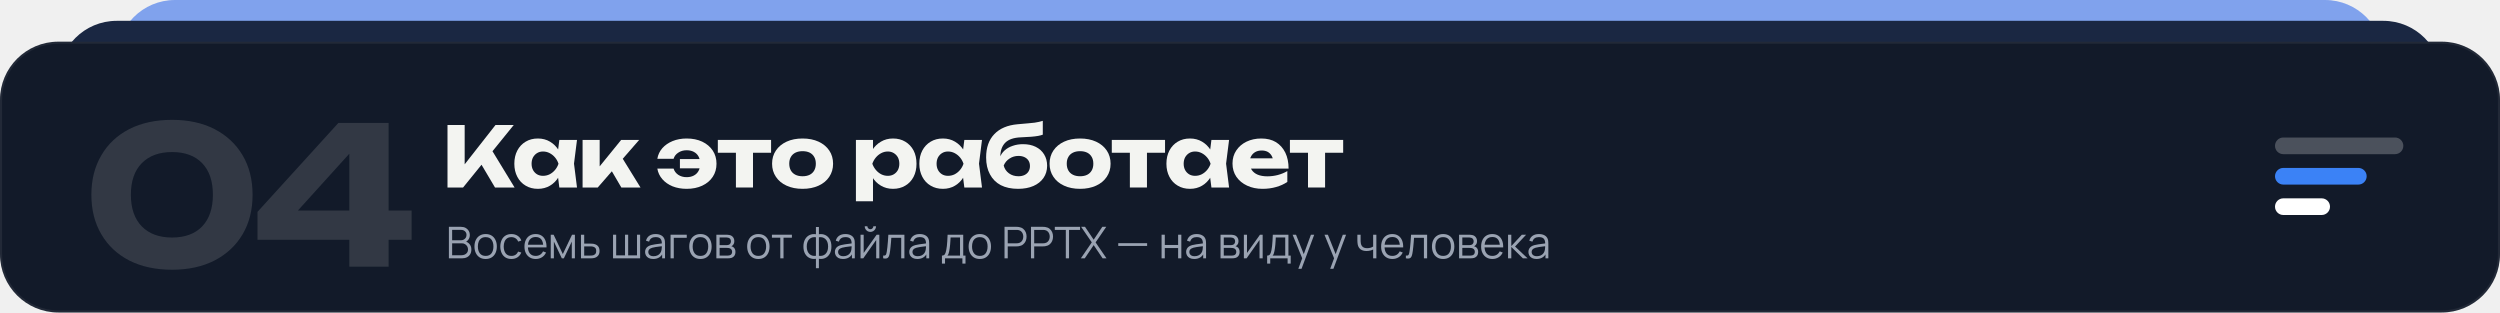
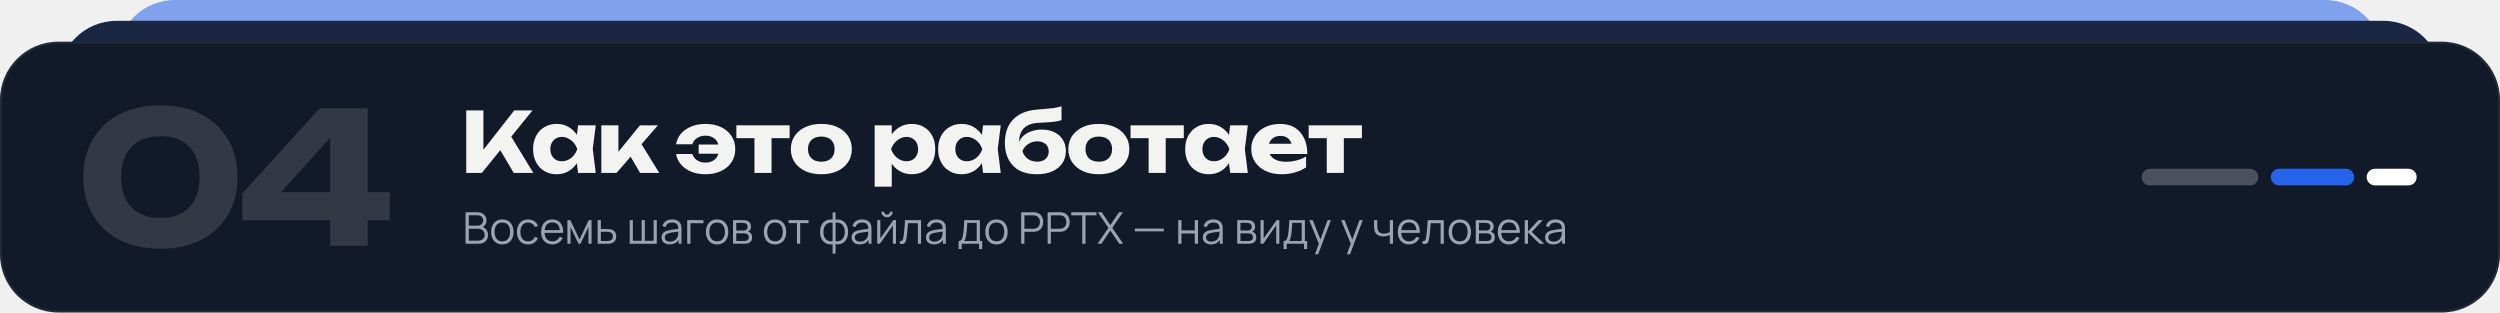
<svg xmlns="http://www.w3.org/2000/svg" width="1200" height="150" viewBox="0 0 1200 150" role="img" aria-labelledby="t d">
  <defs>
    <linearGradient id="cta" x1="0" y1="0" x2="1" y2="0.35">
      <stop offset="0" stop-color="#1D4ED8" />
      <stop offset=".45" stop-color="#2563EB" />
      <stop offset="1.4" stop-color="#38BDF8" />
    </linearGradient>
    <path id="U-zero" d="M463 -16Q335 -16 240 32Q145 81 94 169Q42 257 42 375Q42 493 94 581Q145 669 240 718Q335 766 463 766Q590 766 684 718Q779 669 831 581Q883 493 883 375Q883 257 831 169Q779 81 684 32Q590 -16 463 -16ZM463 152Q564 152 620 210Q676 269 676 375Q676 482 620 540Q564 598 463 598Q362 598 305 540Q248 482 248 375Q248 269 305 210Q362 152 463 152Z" />
    <path id="U-four" d="M708 750V0H503V659H566L176 228L175 293H828V140H24V286L446 750Z" />
    <path id="U-uni041A" d="M70 0V750H276V165L221 208L646 750H865L257 0ZM428 358 580 484 875 0H640Z" />
    <path id="U-uni0430" d="M572 0 546 206 573 285 546 364 572 571H784L748 286L784 0ZM620 285Q606 195 564 127Q523 59 460 22Q396 -16 315 -16Q231 -16 168 22Q104 59 68 128Q32 196 32 285Q32 376 68 444Q104 512 168 550Q231 588 315 588Q396 588 460 550Q523 513 565 446Q607 378 620 285ZM239 285Q239 243 256 210Q274 177 305 158Q336 140 376 140Q418 140 455 158Q492 177 520 210Q548 243 562 285Q548 328 520 361Q492 394 455 413Q418 432 376 432Q336 432 305 413Q274 394 256 361Q239 328 239 285Z" />
    <path id="U-uni043A" d="M56 0V571H261V159L201 180L519 571H735L238 0ZM521 0 358 279 512 387 751 0Z" />
    <path id="U-uni044D" d="M375 -16Q282 -16 206 14Q131 45 83 100Q35 155 23 227H218Q232 181 274 152Q317 124 374 124Q424 124 460 143Q497 162 517 198Q537 234 537 285Q537 337 517 373Q497 409 460 428Q424 447 374 447Q317 447 274 418Q231 390 218 344H23Q35 417 83 472Q131 526 206 557Q282 588 375 588Q481 588 562 550Q643 511 688 443Q733 375 733 285Q733 196 688 128Q643 60 562 22Q481 -16 375 -16ZM628 230H294V341H628Z" />
    <path id="U-uni0442" d="M231 501H436V0H231ZM14 571H653V417H14Z" />
    <path id="U-uni043E" d="M396 -16Q286 -16 204 22Q122 59 76 128Q30 196 30 285Q30 376 76 444Q122 512 204 550Q286 588 396 588Q505 588 588 550Q670 512 716 444Q762 376 762 285Q762 196 716 128Q670 59 588 22Q505 -16 396 -16ZM396 135Q446 135 482 153Q517 171 536 205Q555 239 555 285Q555 333 536 366Q517 400 482 418Q446 436 396 436Q346 436 310 418Q274 400 255 366Q236 333 236 286Q236 239 255 205Q274 171 310 153Q346 135 396 135Z" />
    <path id="U-uni0440" d="M56 571H261V407L252 383V223L261 176V-165H56ZM196 285Q209 378 250 446Q292 513 356 550Q420 588 501 588Q585 588 648 550Q712 512 748 444Q783 376 783 285Q783 196 748 128Q712 59 648 22Q585 -16 501 -16Q420 -16 356 22Q292 59 251 127Q210 195 196 285ZM577 285Q577 328 560 361Q542 394 510 413Q479 432 439 432Q398 432 361 413Q324 394 296 361Q268 328 253 285Q268 243 296 210Q324 177 361 158Q398 140 439 140Q479 140 510 158Q542 177 560 210Q577 243 577 285Z" />
    <path id="U-uni0431" d="M419 -16Q298 -16 212 28Q127 73 82 158Q36 242 36 361Q36 538 134 640Q232 743 414 759Q489 765 538 770Q587 774 618 778Q650 783 672 788Q695 793 716 800V634Q692 625 659 619Q626 613 576 609Q527 605 453 602Q325 597 266 538Q206 478 206 365V344L200 359Q218 409 258 445Q298 481 355 500Q412 520 479 520Q566 520 631 488Q696 456 732 397Q768 338 768 261Q768 177 724 114Q681 52 603 18Q525 -16 419 -16ZM424 135Q466 135 497 150Q528 165 545 193Q562 221 562 257Q562 295 545 322Q528 349 497 364Q466 379 424 379Q365 379 318 348Q270 318 247 264Q261 206 310 170Q358 135 424 135Z" />
    <path id="U-uni0435" d="M391 -16Q287 -16 206 22Q124 60 77 128Q30 197 30 288Q30 377 75 444Q120 512 198 550Q277 588 376 588Q479 588 552 544Q624 499 664 418Q703 337 703 227H195V350H588L521 307Q517 351 499 382Q481 412 452 428Q422 444 381 444Q336 444 304 426Q272 408 254 376Q236 345 236 303Q236 249 260 212Q285 174 332 154Q380 134 449 134Q512 134 574 150Q637 167 688 197V67Q629 27 554 6Q478 -16 391 -16Z" />
    <path id="MR-uni0412" d="M140 0V1440H696Q817 1440 907 1390Q997 1340 1047 1256Q1097 1171 1097 1069Q1097 953 1035 862Q973 772 869 737L867 786Q1007 746 1087 646Q1167 546 1167 404Q1167 279 1114 188Q1061 98 965 49Q869 0 742 0ZM288 141H706Q794 141 864 172Q934 204 974 262Q1015 320 1015 402Q1015 482 978 546Q941 610 878 648Q814 687 733 687H288ZM288 826H695Q764 826 821 858Q878 889 912 944Q945 999 945 1071Q945 1173 874 1237Q804 1301 695 1301H288Z" />
    <path id="MR-uni043E" d="M591 -30Q430 -30 316 43Q202 116 141 245Q80 374 80 541Q80 711 142 839Q204 967 318 1038Q433 1110 591 1110Q753 1110 868 1038Q982 965 1042 836Q1103 708 1103 541Q1103 371 1042 242Q981 114 866 42Q751 -30 591 -30ZM591 111Q771 111 859 230Q947 350 947 541Q947 737 858 853Q770 969 591 969Q470 969 392 914Q313 860 274 764Q236 667 236 541Q236 346 326 228Q416 111 591 111Z" />
    <path id="MR-uni0441" d="M588 -30Q425 -30 312 43Q199 116 140 244Q82 373 80 540Q82 710 142 838Q202 967 315 1038Q428 1110 589 1110Q753 1110 874 1030Q996 950 1041 811L897 765Q859 862 776 916Q694 969 588 969Q469 969 391 914Q313 860 275 763Q237 666 236 540Q238 346 326 228Q414 111 588 111Q698 111 776 162Q853 212 893 309L1041 265Q981 121 865 46Q749 -30 588 -30Z" />
    <path id="MR-uni0435" d="M597 -30Q439 -30 324 40Q208 110 144 237Q80 364 80 535Q80 712 143 841Q206 970 320 1040Q435 1110 591 1110Q751 1110 864 1036Q977 963 1035 826Q1093 689 1088 499H938V551Q934 761 848 868Q761 975 595 975Q421 975 328 862Q236 749 236 540Q236 336 328 224Q421 111 591 111Q707 111 794 164Q880 218 930 319L1067 266Q1003 125 878 48Q754 -30 597 -30ZM184 499V622H1009V499Z" />
    <path id="MR-uni043C" d="M139 0V1080H270L691 196L1113 1080H1243V0H1101V766L738 0H645L282 766V0Z" />
    <path id="MR-uni044C" d="M141 0 139 1080H287V673H540Q587 673 632 671Q678 669 713 663Q793 648 856 610Q918 572 954 505Q989 438 989 337Q989 198 918 118Q846 38 737 14Q696 5 648 2Q600 0 553 0ZM287 126H547Q581 126 623 128Q665 130 697 139Q750 154 794 200Q837 245 837 337Q837 428 795 474Q753 521 683 536Q652 543 616 545Q580 547 547 547H287Z" />
    <path id="MR-uni0448" d="M139 0V1080H282V136H687V1080H830V136H1234V1080H1377V0Z" />
    <path id="MR-uni0430" d="M449 -30Q327 -30 244 14Q162 58 121 131Q80 204 80 290Q80 378 116 440Q151 503 212 543Q274 583 355 604Q437 624 536 640Q636 655 732 666Q827 678 899 689L847 657Q850 817 785 894Q720 971 559 971Q448 971 372 921Q295 871 264 763L121 805Q158 950 270 1030Q382 1110 561 1110Q709 1110 812 1054Q916 999 959 894Q979 847 985 789Q991 731 991 671V0H860V271L898 255Q843 116 727 43Q611 -30 449 -30ZM466 97Q569 97 646 134Q723 171 770 236Q817 300 831 381Q843 433 844 496Q845 558 845 589L901 560Q826 550 738 540Q651 530 566 517Q482 504 414 486Q368 473 325 450Q282 426 254 387Q227 348 227 290Q227 243 250 199Q274 155 326 126Q379 97 466 97Z" />
    <path id="MR-uni0433" d="M140 0V1080H880V939H287V0Z" />
    <path id="MR-uni0432" d="M139 0V1080H584Q618 1080 666 1076Q715 1072 757 1061Q848 1037 904 963Q959 889 959 785Q959 727 942 682Q924 636 892 603Q877 586 859 574Q841 561 824 553Q856 547 893 525Q951 491 981 434Q1011 376 1011 294Q1011 183 958 113Q905 43 816 17Q776 6 730 3Q683 0 642 0ZM287 125H635Q656 125 688 128Q720 132 745 138Q804 153 832 198Q859 244 859 298Q859 369 818 414Q776 460 707 470Q684 475 659 476Q634 477 614 477H287ZM287 603H589Q615 603 648 606Q680 610 704 619Q756 637 780 681Q805 725 805 777Q805 834 778 877Q752 920 699 937Q663 950 622 952Q580 954 569 954H287Z" />
    <path id="MR-uni0442" d="M433 0V944H50V1080H963V944H580V0Z" />
    <path id="MR-uni0444" d="M652 -450V-21Q494 -46 364 14Q234 73 157 207Q80 341 80 539Q80 737 157 872Q234 1006 364 1066Q494 1126 652 1101V1432H788V1101Q946 1126 1076 1066Q1206 1006 1283 872Q1360 737 1360 539Q1360 341 1283 207Q1206 73 1076 14Q946 -46 788 -21V-450ZM652 116V963Q571 977 496 958Q421 940 361 888Q301 835 266 748Q232 662 232 539Q232 416 267 330Q302 243 362 191Q422 139 497 121Q572 103 652 116ZM788 116Q868 103 943 121Q1018 139 1078 190Q1138 242 1173 328Q1208 415 1208 539Q1208 663 1174 750Q1139 836 1079 888Q1019 940 944 958Q869 977 788 963Z" />
    <path id="MR-uni0439" d="M588 1208Q517 1208 458 1243Q399 1278 364 1336Q330 1395 330 1466H452Q452 1410 492 1370Q532 1330 588 1330Q645 1330 684 1370Q724 1410 724 1466H846Q846 1395 812 1336Q777 1278 718 1243Q659 1208 588 1208ZM998 1080V0H855V841L263 0H139V1080H282V246L875 1080Z" />
    <path id="MR-uni043B" d="M40 0V129Q100 118 132 134Q163 151 178 190Q193 230 203 289Q219 387 232 505Q245 623 256 766Q266 908 277 1080H1011V0H865V939H413Q406 833 397 728Q388 623 378 526Q369 430 358 349Q347 268 335 209Q317 120 288 67Q258 14 200 -3Q142 -20 40 0Z" />
    <path id="MR-uni0434" d="M60 -240V126Q152 126 192 186Q232 245 257 376Q274 461 285 559Q296 657 304 784Q312 910 319 1080H1033V126H1137V-240H995V0H201V-240ZM309 126H887V954H455Q452 878 446 793Q441 708 434 623Q426 538 416 464Q407 389 394 333Q379 261 362 210Q344 159 309 126Z" />
    <path id="MR-P" d="M140 0V1440H696Q717 1440 744 1438Q770 1437 797 1432Q910 1415 988 1354Q1067 1292 1108 1199Q1148 1106 1148 993Q1148 881 1107 788Q1066 695 988 634Q909 572 797 555Q770 551 744 549Q717 547 696 547H287V0ZM287 687H692Q710 687 734 689Q758 691 781 696Q855 712 902 757Q950 802 974 864Q997 926 997 993Q997 1060 974 1122Q950 1185 902 1230Q855 1275 781 1291Q758 1296 734 1298Q710 1299 692 1299H287Z" />
    <path id="MR-T" d="M523 0V1299H20V1440H1173V1299H670V0Z" />
    <path id="MR-X" d="M20 0 519 729 33 1440H211L606 852L1001 1440H1180L694 729L1192 0H1014L606 605L199 0Z" />
    <path id="MR-emdash" d="M120 567V693H1440V567Z" />
    <path id="MR-uni043D" d="M139 0V1080H286V611H895V1080H1042V0H895V470H286V0Z" />
    <path id="MR-uni0438" d="M998 1080V0H855V841L263 0H139V1080H282V246L875 1080Z" />
    <path id="MR-uni0443" d="M294 -480 503 87 506 -81 33 1080H189L577 109H513L871 1080H1021L441 -480Z" />
    <path id="MR-uni0447" d="M801 0V402Q747 375 668 355Q589 335 498 335Q334 335 232 408Q130 481 99 619Q89 660 86 706Q82 752 81 789Q80 826 80 842V1080H228V842Q228 809 230 767Q232 725 239 685Q259 576 330 520Q400 464 528 464Q608 464 680 484Q751 505 801 540V1080H948V0Z" />
    <path id="MR-uni043A" d="M139 0 140 1080H288V560L770 1080H966L460 540L1032 0H818L288 520V0Z" />
  </defs>
  <rect x="56" y="0" width="1088" height="60" rx="28" fill="#2563EB" fill-opacity="0.55" />
  <rect x="28" y="10" width="1144" height="60" rx="28" fill="#1A2742" />
  <rect x="0" y="20" width="1200" height="130" rx="28" fill="#121A29" />
  <rect x=".5" y="20.5" width="1199" height="129" rx="27.5" fill="none" stroke="#FFFFFF" stroke-opacity=".07" />
  <g fill="#F3F4F1" fill-opacity="0.14">
-     <use href="#U-zero" transform="matrix(0.092 0 0 -0.092 40.0 128.0)" />
-     <use href="#U-four" transform="matrix(0.092 0 0 -0.092 121.4 128.0)" />
+     <use href="#U-zero" transform="matrix(0.088 0 0 -0.088 36.3 118.0)" />
+     <use href="#U-four" transform="matrix(0.088 0 0 -0.088 114.2 118.0)" />
  </g>
  <g fill="#F3F4F1">
-     <use href="#U-uni041A" transform="matrix(0.04 0 0 -0.04 212.0 90.0)" />
-     <use href="#U-uni0430" transform="matrix(0.04 0 0 -0.04 245.6 90.0)" />
-     <use href="#U-uni043A" transform="matrix(0.04 0 0 -0.04 277.4 90.0)" />
-     <use href="#U-uni044D" transform="matrix(0.04 0 0 -0.04 314.6 90.0)" />
-     <use href="#U-uni0442" transform="matrix(0.04 0 0 -0.04 344.0 90.0)" />
-     <use href="#U-uni043E" transform="matrix(0.04 0 0 -0.04 369.4 90.0)" />
-     <use href="#U-uni0440" transform="matrix(0.04 0 0 -0.04 408.6 90.0)" />
-     <use href="#U-uni0430" transform="matrix(0.04 0 0 -0.04 440.0 90.0)" />
-     <use href="#U-uni0431" transform="matrix(0.04 0 0 -0.04 471.9 90.0)" />
-     <use href="#U-uni043E" transform="matrix(0.04 0 0 -0.04 502.6 90.0)" />
-     <use href="#U-uni0442" transform="matrix(0.04 0 0 -0.04 533.1 90.0)" />
-     <use href="#U-uni0430" transform="matrix(0.04 0 0 -0.04 558.6 90.0)" />
-     <use href="#U-uni0435" transform="matrix(0.04 0 0 -0.04 590.4 90.0)" />
-     <use href="#U-uni0442" transform="matrix(0.04 0 0 -0.04 618.6 90.0)" />
+     <use href="#U-uni041A" transform="matrix(0.04 0 0 -0.04 221.0 83.0)" />
+     <use href="#U-uni0430" transform="matrix(0.04 0 0 -0.04 254.6 83.0)" />
+     <use href="#U-uni043A" transform="matrix(0.04 0 0 -0.04 286.4 83.0)" />
+     <use href="#U-uni044D" transform="matrix(0.04 0 0 -0.04 323.6 83.0)" />
+     <use href="#U-uni0442" transform="matrix(0.04 0 0 -0.04 352.9 83.0)" />
+     <use href="#U-uni043E" transform="matrix(0.04 0 0 -0.04 378.4 83.0)" />
+     <use href="#U-uni0440" transform="matrix(0.04 0 0 -0.04 417.6 83.0)" />
+     <use href="#U-uni0430" transform="matrix(0.04 0 0 -0.04 449.0 83.0)" />
+     <use href="#U-uni0431" transform="matrix(0.04 0 0 -0.04 480.9 83.0)" />
+     <use href="#U-uni043E" transform="matrix(0.04 0 0 -0.04 511.6 83.0)" />
+     <use href="#U-uni0442" transform="matrix(0.04 0 0 -0.04 542.1 83.0)" />
+     <use href="#U-uni0430" transform="matrix(0.04 0 0 -0.04 567.6 83.0)" />
+     <use href="#U-uni0435" transform="matrix(0.04 0 0 -0.04 599.4 83.0)" />
+     <use href="#U-uni0442" transform="matrix(0.04 0 0 -0.04 627.6 83.0)" />
  </g>
  <g fill="#9AA3B2">
-     <use href="#MR-uni0412" transform="matrix(0.0105 0 0 -0.0105 214.0 124.0)" />
-     <use href="#MR-uni043E" transform="matrix(0.0105 0 0 -0.0105 226.9 124.0)" />
-     <use href="#MR-uni0441" transform="matrix(0.0105 0 0 -0.0105 239.3 124.0)" />
-     <use href="#MR-uni0435" transform="matrix(0.0105 0 0 -0.0105 250.9 124.0)" />
-     <use href="#MR-uni043C" transform="matrix(0.0105 0 0 -0.0105 262.9 124.0)" />
-     <use href="#MR-uni044C" transform="matrix(0.0105 0 0 -0.0105 277.4 124.0)" />
-     <use href="#MR-uni0448" transform="matrix(0.0105 0 0 -0.0105 292.8 124.0)" />
-     <use href="#MR-uni0430" transform="matrix(0.0105 0 0 -0.0105 308.8 124.0)" />
-     <use href="#MR-uni0433" transform="matrix(0.0105 0 0 -0.0105 320.4 124.0)" />
-     <use href="#MR-uni043E" transform="matrix(0.0105 0 0 -0.0105 330.0 124.0)" />
-     <use href="#MR-uni0432" transform="matrix(0.0105 0 0 -0.0105 342.4 124.0)" />
-     <use href="#MR-uni043E" transform="matrix(0.0105 0 0 -0.0105 357.8 124.0)" />
-     <use href="#MR-uni0442" transform="matrix(0.0105 0 0 -0.0105 370.0 124.0)" />
-     <use href="#MR-uni0444" transform="matrix(0.0105 0 0 -0.0105 384.8 124.0)" />
-     <use href="#MR-uni0430" transform="matrix(0.0105 0 0 -0.0105 399.9 124.0)" />
-     <use href="#MR-uni0439" transform="matrix(0.0105 0 0 -0.0105 411.6 124.0)" />
-     <use href="#MR-uni043B" transform="matrix(0.0105 0 0 -0.0105 423.5 124.0)" />
-     <use href="#MR-uni0430" transform="matrix(0.0105 0 0 -0.0105 435.6 124.0)" />
-     <use href="#MR-uni0434" transform="matrix(0.0105 0 0 -0.0105 451.5 124.0)" />
-     <use href="#MR-uni043E" transform="matrix(0.0105 0 0 -0.0105 464.1 124.0)" />
-     <use href="#MR-P" transform="matrix(0.0105 0 0 -0.0105 480.7 124.0)" />
-     <use href="#MR-P" transform="matrix(0.0105 0 0 -0.0105 493.4 124.0)" />
-     <use href="#MR-T" transform="matrix(0.0105 0 0 -0.0105 506.1 124.0)" />
-     <use href="#MR-X" transform="matrix(0.0105 0 0 -0.0105 518.6 124.0)" />
-     <use href="#MR-emdash" transform="matrix(0.0105 0 0 -0.0105 535.5 124.0)" />
-     <use href="#MR-uni043D" transform="matrix(0.0105 0 0 -0.0105 556.1 124.0)" />
-     <use href="#MR-uni0430" transform="matrix(0.0105 0 0 -0.0105 568.5 124.0)" />
-     <use href="#MR-uni0432" transform="matrix(0.0105 0 0 -0.0105 584.4 124.0)" />
-     <use href="#MR-uni0438" transform="matrix(0.0105 0 0 -0.0105 595.6 124.0)" />
-     <use href="#MR-uni0434" transform="matrix(0.0105 0 0 -0.0105 607.6 124.0)" />
-     <use href="#MR-uni0443" transform="matrix(0.0105 0 0 -0.0105 620.1 124.0)" />
-     <use href="#MR-uni0443" transform="matrix(0.0105 0 0 -0.0105 635.4 124.0)" />
-     <use href="#MR-uni0447" transform="matrix(0.0105 0 0 -0.0105 650.7 124.0)" />
-     <use href="#MR-uni0435" transform="matrix(0.0105 0 0 -0.0105 662.1 124.0)" />
-     <use href="#MR-uni043B" transform="matrix(0.0105 0 0 -0.0105 674.4 124.0)" />
-     <use href="#MR-uni043E" transform="matrix(0.0105 0 0 -0.0105 686.5 124.0)" />
-     <use href="#MR-uni0432" transform="matrix(0.0105 0 0 -0.0105 698.9 124.0)" />
-     <use href="#MR-uni0435" transform="matrix(0.0105 0 0 -0.0105 710.1 124.0)" />
-     <use href="#MR-uni043A" transform="matrix(0.0105 0 0 -0.0105 722.4 124.0)" />
-     <use href="#MR-uni0430" transform="matrix(0.0105 0 0 -0.0105 732.8 124.0)" />
+     <use href="#MR-uni0412" transform="matrix(0.0105 0 0 -0.0105 222.0 117.0)" />
+     <use href="#MR-uni043E" transform="matrix(0.0105 0 0 -0.0105 234.9 117.0)" />
+     <use href="#MR-uni0441" transform="matrix(0.0105 0 0 -0.0105 247.3 117.0)" />
+     <use href="#MR-uni0435" transform="matrix(0.0105 0 0 -0.0105 258.9 117.0)" />
+     <use href="#MR-uni043C" transform="matrix(0.0105 0 0 -0.0105 270.9 117.0)" />
+     <use href="#MR-uni044C" transform="matrix(0.0105 0 0 -0.0105 285.4 117.0)" />
+     <use href="#MR-uni0448" transform="matrix(0.0105 0 0 -0.0105 300.8 117.0)" />
+     <use href="#MR-uni0430" transform="matrix(0.0105 0 0 -0.0105 316.7 117.0)" />
+     <use href="#MR-uni0433" transform="matrix(0.0105 0 0 -0.0105 328.4 117.0)" />
+     <use href="#MR-uni043E" transform="matrix(0.0105 0 0 -0.0105 338.0 117.0)" />
+     <use href="#MR-uni0432" transform="matrix(0.0105 0 0 -0.0105 350.4 117.0)" />
+     <use href="#MR-uni043E" transform="matrix(0.0105 0 0 -0.0105 365.8 117.0)" />
+     <use href="#MR-uni0442" transform="matrix(0.0105 0 0 -0.0105 378.0 117.0)" />
+     <use href="#MR-uni0444" transform="matrix(0.0105 0 0 -0.0105 392.8 117.0)" />
+     <use href="#MR-uni0430" transform="matrix(0.0105 0 0 -0.0105 407.9 117.0)" />
+     <use href="#MR-uni0439" transform="matrix(0.0105 0 0 -0.0105 419.6 117.0)" />
+     <use href="#MR-uni043B" transform="matrix(0.0105 0 0 -0.0105 431.5 117.0)" />
+     <use href="#MR-uni0430" transform="matrix(0.0105 0 0 -0.0105 443.6 117.0)" />
+     <use href="#MR-uni0434" transform="matrix(0.0105 0 0 -0.0105 459.5 117.0)" />
+     <use href="#MR-uni043E" transform="matrix(0.0105 0 0 -0.0105 472.1 117.0)" />
+     <use href="#MR-P" transform="matrix(0.0105 0 0 -0.0105 488.7 117.0)" />
+     <use href="#MR-P" transform="matrix(0.0105 0 0 -0.0105 501.4 117.0)" />
+     <use href="#MR-T" transform="matrix(0.0105 0 0 -0.0105 514.0 117.0)" />
+     <use href="#MR-X" transform="matrix(0.0105 0 0 -0.0105 526.6 117.0)" />
+     <use href="#MR-emdash" transform="matrix(0.0105 0 0 -0.0105 543.5 117.0)" />
+     <use href="#MR-uni043D" transform="matrix(0.0105 0 0 -0.0105 564.1 117.0)" />
+     <use href="#MR-uni0430" transform="matrix(0.0105 0 0 -0.0105 576.5 117.0)" />
+     <use href="#MR-uni0432" transform="matrix(0.0105 0 0 -0.0105 592.4 117.0)" />
+     <use href="#MR-uni0438" transform="matrix(0.0105 0 0 -0.0105 603.6 117.0)" />
+     <use href="#MR-uni0434" transform="matrix(0.0105 0 0 -0.0105 615.5 117.0)" />
+     <use href="#MR-uni0443" transform="matrix(0.0105 0 0 -0.0105 628.1 117.0)" />
+     <use href="#MR-uni0443" transform="matrix(0.0105 0 0 -0.0105 643.4 117.0)" />
+     <use href="#MR-uni0447" transform="matrix(0.0105 0 0 -0.0105 658.7 117.0)" />
+     <use href="#MR-uni0435" transform="matrix(0.0105 0 0 -0.0105 670.1 117.0)" />
+     <use href="#MR-uni043B" transform="matrix(0.0105 0 0 -0.0105 682.4 117.0)" />
+     <use href="#MR-uni043E" transform="matrix(0.0105 0 0 -0.0105 694.5 117.0)" />
+     <use href="#MR-uni0432" transform="matrix(0.0105 0 0 -0.0105 706.9 117.0)" />
+     <use href="#MR-uni0435" transform="matrix(0.0105 0 0 -0.0105 718.1 117.0)" />
+     <use href="#MR-uni043A" transform="matrix(0.0105 0 0 -0.0105 730.4 117.0)" />
+     <use href="#MR-uni0430" transform="matrix(0.0105 0 0 -0.0105 740.8 117.0)" />
  </g>
-   <rect x="1092.0" y="66.0" width="61.6" height="8.0" rx="4.0" fill="#FFFFFF" fill-opacity="0.24" />
-   <rect x="1092.0" y="80.6" width="44.0" height="8.0" rx="4.0" fill="#3B82F6" fill-opacity="1" />
-   <rect x="1092.0" y="95.2" width="26.4" height="8.0" rx="4.0" fill="#FFFFFF" fill-opacity="1" />
+   <rect x="1028.00" y="81.00" width="56.00" height="8.00" rx="4.00" fill="#FFFFFF" fill-opacity="0.24" />
+   <rect x="1090.00" y="81.00" width="40.00" height="8.00" rx="4.00" fill="#2563EB" fill-opacity="1" />
+   <rect x="1136.00" y="81.00" width="24.00" height="8.00" rx="4.00" fill="#FFFFFF" fill-opacity="1" />
</svg>
